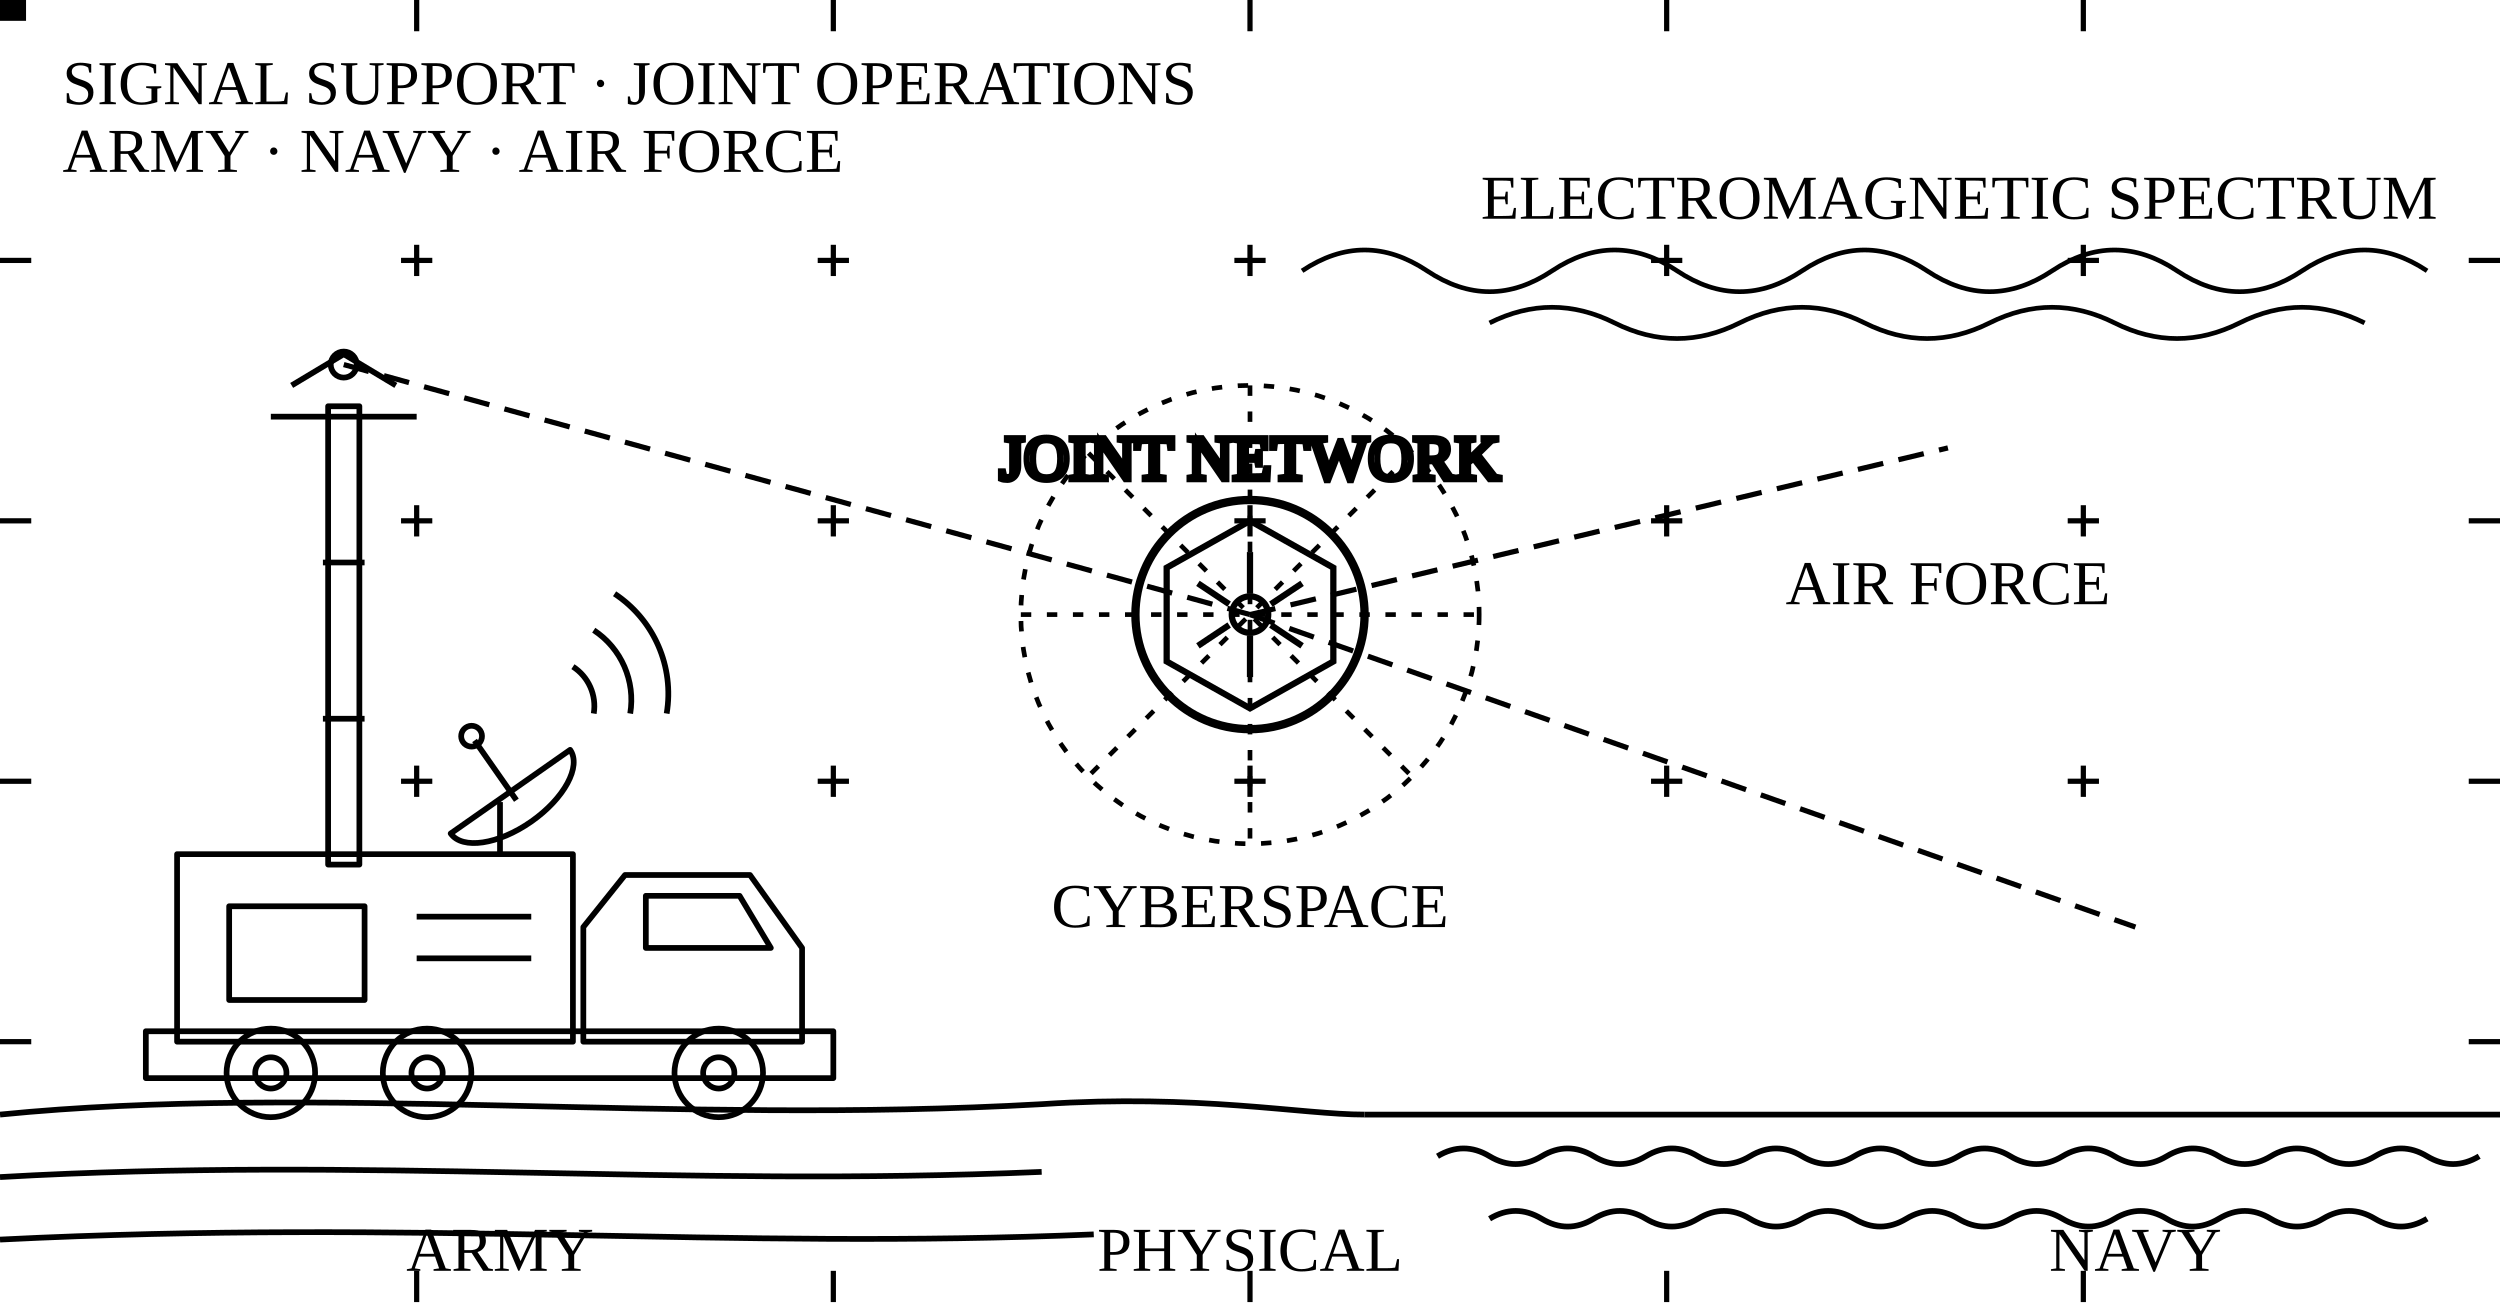
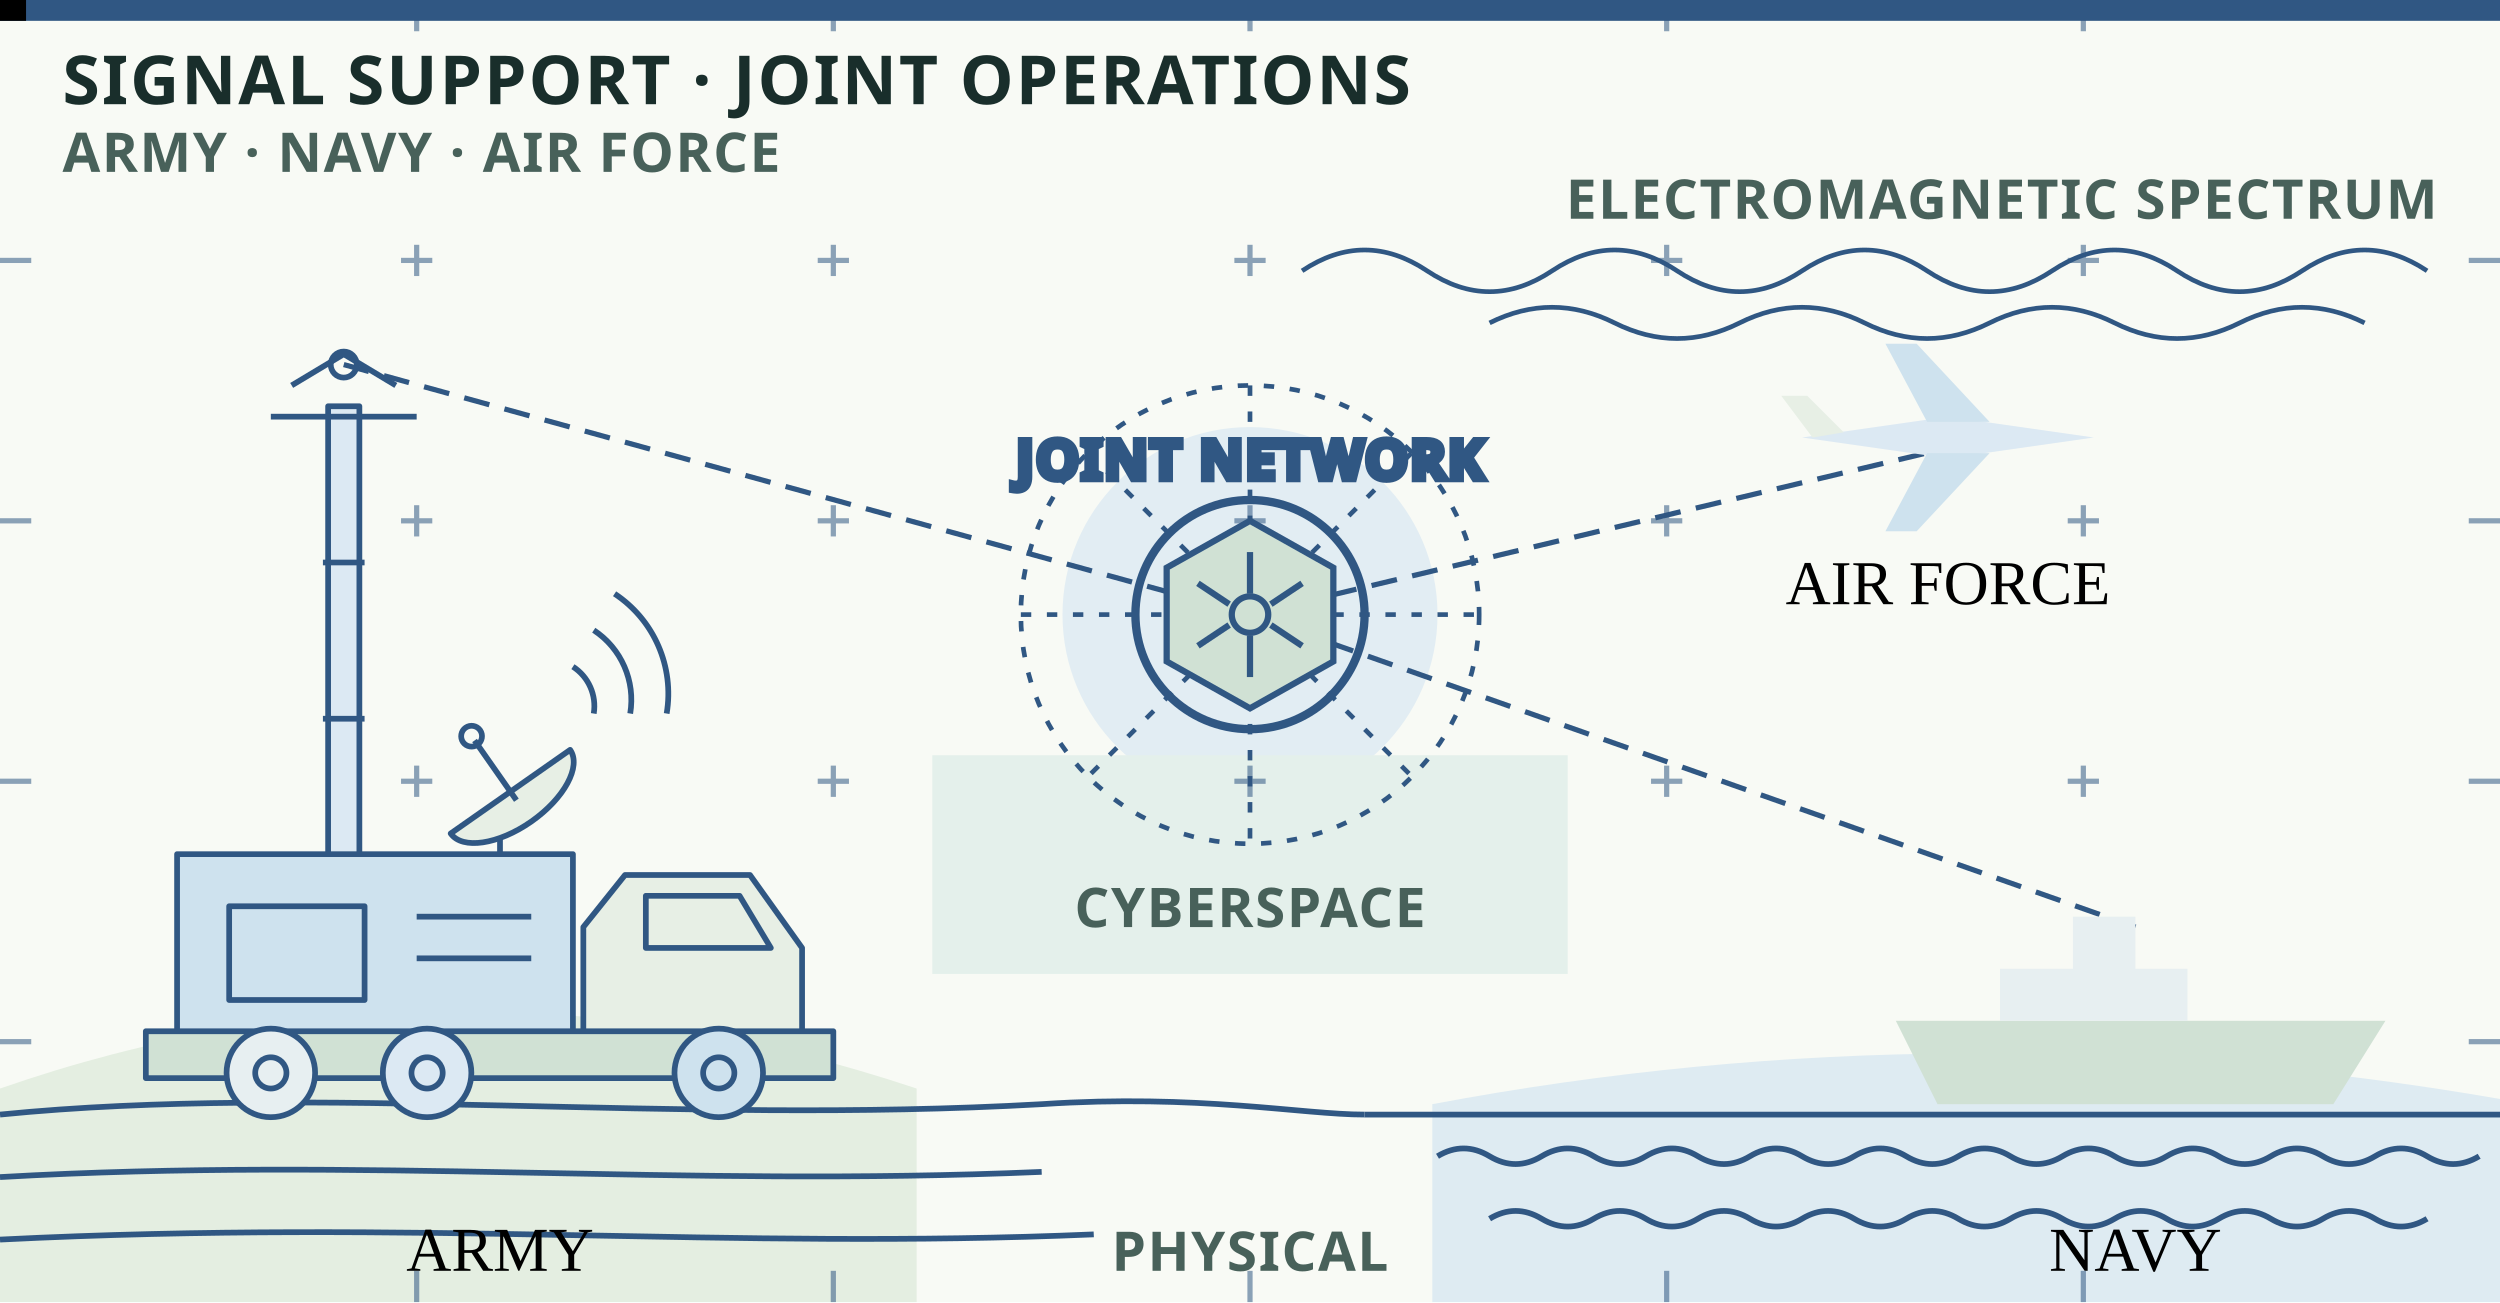
<svg viewBox="0 0 480 250" aria-hidden="true" focusable="false">
-   <g class="plate-grid" fill="none" stroke="currentColor">
+   <rect x="0" y="0" width="480" height="250" rx="0" fill="#f8faf5" stroke="none" />
+   <path d="M0 209q86-30 176 0v41H0z" fill="#e4eee1" />
+   <path d="M275 212q101-19 205-1v39H275z" fill="#deebf2" />
+   <circle cx="240" cy="118" r="36" fill="#e2edf3" />
+   <path d="M179 145h122v42H179z" fill="#e4f0eb" />
+   <rect x="0" y="0" width="480" height="4" rx="0" fill="#305783" stroke="none" />
+   <g class="plate-grid" opacity=".55" fill="none" stroke="#305783">
    <path class="grid-cross" d="M77 50h6M80 47v6M157 50h6M160 47v6M237 50h6M240 47v6M317 50h6M320 47v6M397 50h6M400 47v6M77 100h6M80 97v6M157 100h6M160 97v6M237 100h6M240 97v6M317 100h6M320 97v6M397 100h6M400 97v6M77 150h6M80 147v6M157 150h6M160 147v6M237 150h6M240 147v6M317 150h6M320 147v6M397 150h6M400 147v6" />
    <path class="thin" d="M80 0v6M160 0v6M240 0v6M320 0v6M400 0v6M80 244v6M160 244v6M240 244v6M320 244v6M400 244v6M0 50h6M0 100h6M0 150h6M0 200h6M474 50h6M474 100h6M474 150h6M474 200h6" />
  </g>
-   <text class="t-title" x="12" y="20">SIGNAL SUPPORT · JOINT OPERATIONS</text>
-   <text class="t-mute" x="12" y="33">ARMY · NAVY · AIR FORCE</text>
-   <g class="env-band env-spectrum" fill="none" stroke="currentColor" stroke-width="0.9">
+   <text class="t-title" x="12" y="20" style="font-family:system-ui,sans-serif;font-size:13px;letter-spacing:.03em;font-weight:740;fill:#192e2b">SIGNAL SUPPORT · JOINT OPERATIONS</text>
+   <text class="t-mute" x="12" y="33" style="font-family:system-ui,sans-serif;font-size:10.5px;letter-spacing:.03em;font-weight:670;fill:#48615a">ARMY · NAVY · AIR FORCE</text>
+   <g class="env-band env-spectrum" fill="none" stroke="#305783" stroke-width="0.9">
    <path d="M250 52Q262 44 274 52T298 52T322 52T346 52T370 52T394 52T418 52T442 52T466 52" />
    <path class="faint" d="M286 62Q298 56 310 62T334 62T358 62T382 62T406 62T430 62T454 62" />
  </g>
-   <text class="t-mute" x="468" y="42" text-anchor="end">ELECTROMAGNETIC SPECTRUM</text>
-   <g class="env-band env-cyberspace" fill="none" stroke="currentColor" stroke-width="0.9" stroke-dasharray="2 3">
+   <text class="t-mute" x="468" y="42" text-anchor="end" style="font-family:system-ui,sans-serif;font-size:10.5px;letter-spacing:.03em;font-weight:670;fill:#48615a">ELECTROMAGNETIC SPECTRUM</text>
+   <g class="env-band env-cyberspace" fill="none" stroke="#305783" stroke-width="0.9" stroke-dasharray="2 3">
    <circle cx="240" cy="118" r="44" />
    <path class="faint" d="M196 118H284M240 74V162M209 87L271 149M271 87L209 149" />
  </g>
-   <text class="t-mute" x="240" y="178" text-anchor="middle">CYBERSPACE</text>
-   <g fill="none" stroke="currentColor" stroke-width="1.1" stroke-linejoin="round">
+   <text class="t-mute" x="240" y="178" text-anchor="middle" style="font-family:system-ui,sans-serif;font-size:10.5px;letter-spacing:.03em;font-weight:670;fill:#48615a">CYBERSPACE</text>
+   <g fill="none" stroke="#305783" stroke-width="1.1" stroke-linejoin="round">
    <path class="hill env-band env-physical ink" d="M0 214C60 208 130 216 200 212C230 210 250 214 262 214" />
    <path class="thin faint" d="M0 226C70 222 130 228 200 225M0 238C80 234 140 240 210 237" />
    <path class="sea env-band env-physical ink" d="M262 214H480" />
    <path class="thin" d="M276 222q5-3 10 0t10 0t10 0t10 0t10 0t10 0t10 0t10 0t10 0t10 0t10 0t10 0t10 0t10 0t10 0t10 0t10 0t10 0t10 0t10 0M286 234q5-3 10 0t10 0t10 0t10 0t10 0t10 0t10 0t10 0t10 0t10 0t10 0t10 0t10 0t10 0t10 0t10 0t10 0t10 0" />
  </g>
-   <text class="t-mute" x="240" y="244" text-anchor="middle">PHYSICAL</text>
-   <g class="link-lines" fill="none" stroke="currentColor" stroke-width="1" stroke-dasharray="5 3">
+   <text class="t-mute" x="240" y="244" text-anchor="middle" style="font-family:system-ui,sans-serif;font-size:10.5px;letter-spacing:.03em;font-weight:670;fill:#48615a">PHYSICAL</text>
+   <g class="link-lines" fill="none" stroke="#305783" stroke-width="1" stroke-dasharray="5 3">
    <path class="link-line" d="M66 70L240 118" />
    <path class="link-line" d="M240 118L374 86" />
    <path class="link-line" d="M240 118L410 178" />
  </g>
  <g class="service-node node-aircraft ink" fill="none" stroke-width="1.2" stroke-linejoin="round">
-     <path class="pf" d="M346 84L374 80L402 84L374 88Z" />
-     <path class="pf" d="M370 81L362 66H368L382 81M370 87L362 102H368L382 87" />
-     <path class="pf" d="M348 84L342 76H347L354 83" />
+     <path class="pf" style="fill:#dce9f3" d="M346 84L374 80L402 84L374 88Z" />
+     <path class="pf" style="fill:#cee2ee" d="M370 81L362 66H368L382 81M370 87L362 102H368L382 87" />
+     <path class="pf" style="fill:#e7efe5" d="M348 84L342 76H347L354 83" />
  </g>
  <text x="374" y="116" text-anchor="middle">AIR FORCE</text>
  <g class="service-node node-ship ink" fill="none" stroke-width="1.2" stroke-linejoin="round">
-     <path class="pf" d="M364 196H458L448 212H372Z" />
-     <path class="pf" d="M384 196V186H420V196M398 186V176H410V186" />
+     <path class="pf" style="fill:#d0e1d4" d="M364 196H458L448 212H372Z" />
+     <path class="pf" style="fill:#e7eff1" d="M384 196V186H420V196M398 186V176H410V186" />
    <path d="M410 176V166M404 170H416" />
    <path class="thin" d="M390 191h4M402 191h4M414 191h4" />
  </g>
  <text x="410" y="244" text-anchor="middle">NAVY</text>
  <text x="96" y="244" text-anchor="middle">ARMY</text>
  <g id="dust" fill="none" class="acc" stroke-width="1">
    <circle class="dust-puff" cx="66" cy="70" r="6" />
    <circle class="dust-puff" cx="66" cy="70" r="10" />
    <circle class="dust-puff" cx="66" cy="70" r="14" />
  </g>
-   <g id="tank" fill="none" stroke="currentColor" stroke-width="1.1" stroke-linejoin="round">
+   <g id="tank" fill="none" stroke="#305783" stroke-width="1.1" stroke-linejoin="round">
    <g id="tank-gun" class="ink">
-       <path class="pf" d="M63 78H69V166H63Z" />
+       <path class="pf" style="fill:#dce9f3" d="M63 78H69V166H63Z" />
      <path class="thin" d="M62 108H70M62 138H70" />
      <path d="M52 80H80M56 74L66 68L76 74" />
      <circle class="acc-f" cx="66" cy="70" r="2.5" />
    </g>
    <g class="ink">
-       <path class="pf" d="M34 164H110V200H34Z" />
+       <path class="pf" style="fill:#cee2ee" d="M34 164H110V200H34Z" />
      <path class="thin" d="M44 174H70V192H44ZM80 176H102M80 184H102" />
-       <path class="pf" d="M112 200V178L120 168H144L154 182V200Z" />
+       <path class="pf" style="fill:#e7efe5" d="M112 200V178L120 168H144L154 182V200Z" />
      <path class="thin" d="M124 172H142L148 182H124Z" />
-       <path class="pf" d="M28 198H160V207H28Z" />
-       <circle class="pf" cx="52" cy="206" r="8.5" />
+       <path class="pf" style="fill:#d0e1d4" d="M28 198H160V207H28Z" />
+       <circle class="pf" style="fill:#e7eff1" cx="52" cy="206" r="8.5" />
      <circle class="thin" cx="52" cy="206" r="3" />
-       <circle class="pf" cx="82" cy="206" r="8.5" />
+       <circle class="pf" style="fill:#dce9f3" cx="82" cy="206" r="8.5" />
      <circle class="thin" cx="82" cy="206" r="3" />
-       <circle class="pf" cx="138" cy="206" r="8.5" />
+       <circle class="pf" style="fill:#cee2ee" cx="138" cy="206" r="8.5" />
      <circle class="thin" cx="138" cy="206" r="3" />
      <path d="M96 164V154" />
      <g transform="translate(98 152) rotate(-35)">
-         <path class="pf" d="M-14 0A14 7 0 0 0 14 0Z" />
+         <path class="pf" style="fill:#e7efe5" d="M-14 0A14 7 0 0 0 14 0Z" />
        <path class="thin" d="M0 2V-12" />
        <circle class="ink-f" cx="0" cy="-13" r="2" />
      </g>
    </g>
    <g id="muzzle-blast" class="acc">
      <path d="M110 128A9 9 0 0 1 114 137" />
      <path d="M114 121A16 16 0 0 1 121 137" />
      <path d="M118 114A23 23 0 0 1 128 137" />
    </g>
  </g>
-   <g id="objective" fill="none" stroke="currentColor" stroke-width="1.2">
+   <g id="objective" fill="none" stroke="#305783" stroke-width="1.2">
    <circle class="impact-pulse" cx="240" cy="118" r="22" stroke-width="1.6" />
-     <path class="pf" d="M240 100L256 109V127L240 136L224 127V109Z" />
+     <path class="pf" style="fill:#d0e1d4" d="M240 100L256 109V127L240 136L224 127V109Z" />
    <circle class="acc-f" cx="240" cy="118" r="3.5" />
    <path class="thin" d="M240 106V114M240 122V130M230 112L236 116M244 120L250 124M230 124L236 120M244 116L250 112" />
-     <text class="t-acc" x="240" y="92" text-anchor="middle">JOINT NETWORK</text>
+     <text class="t-acc" x="240" y="92" text-anchor="middle" style="font-family:system-ui,sans-serif;font-size:10.5px;letter-spacing:.03em;font-weight:670;fill:#305783">JOINT NETWORK</text>
  </g>
  <g id="shell">
    <rect class="acc-f" x="-5" y="-4" width="10" height="8" />
  </g>
</svg>
